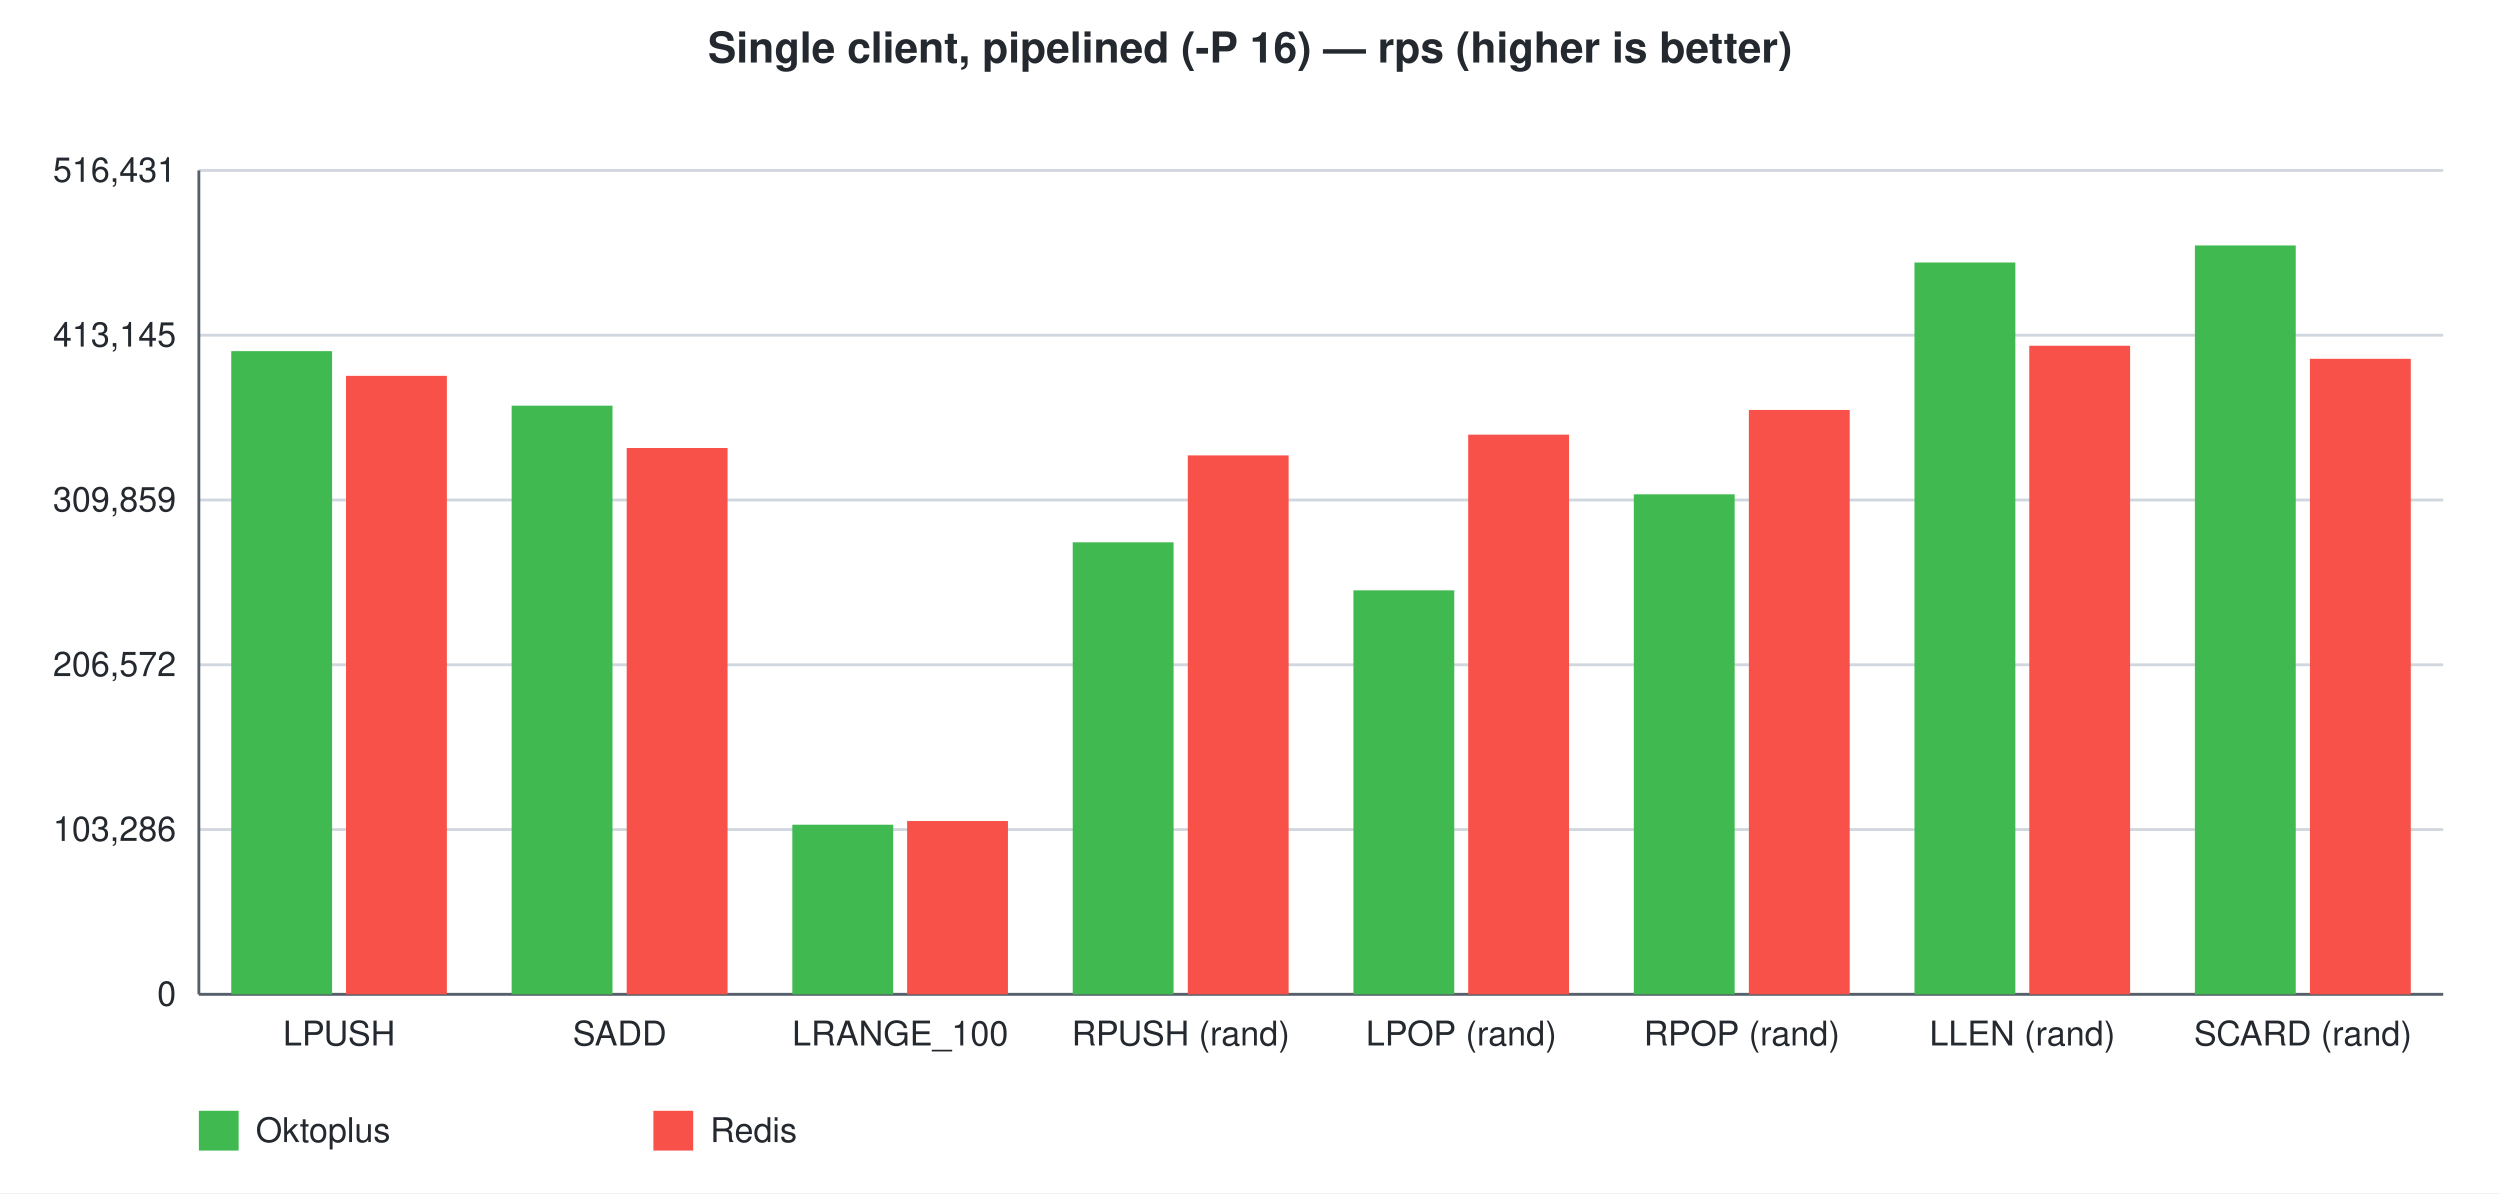
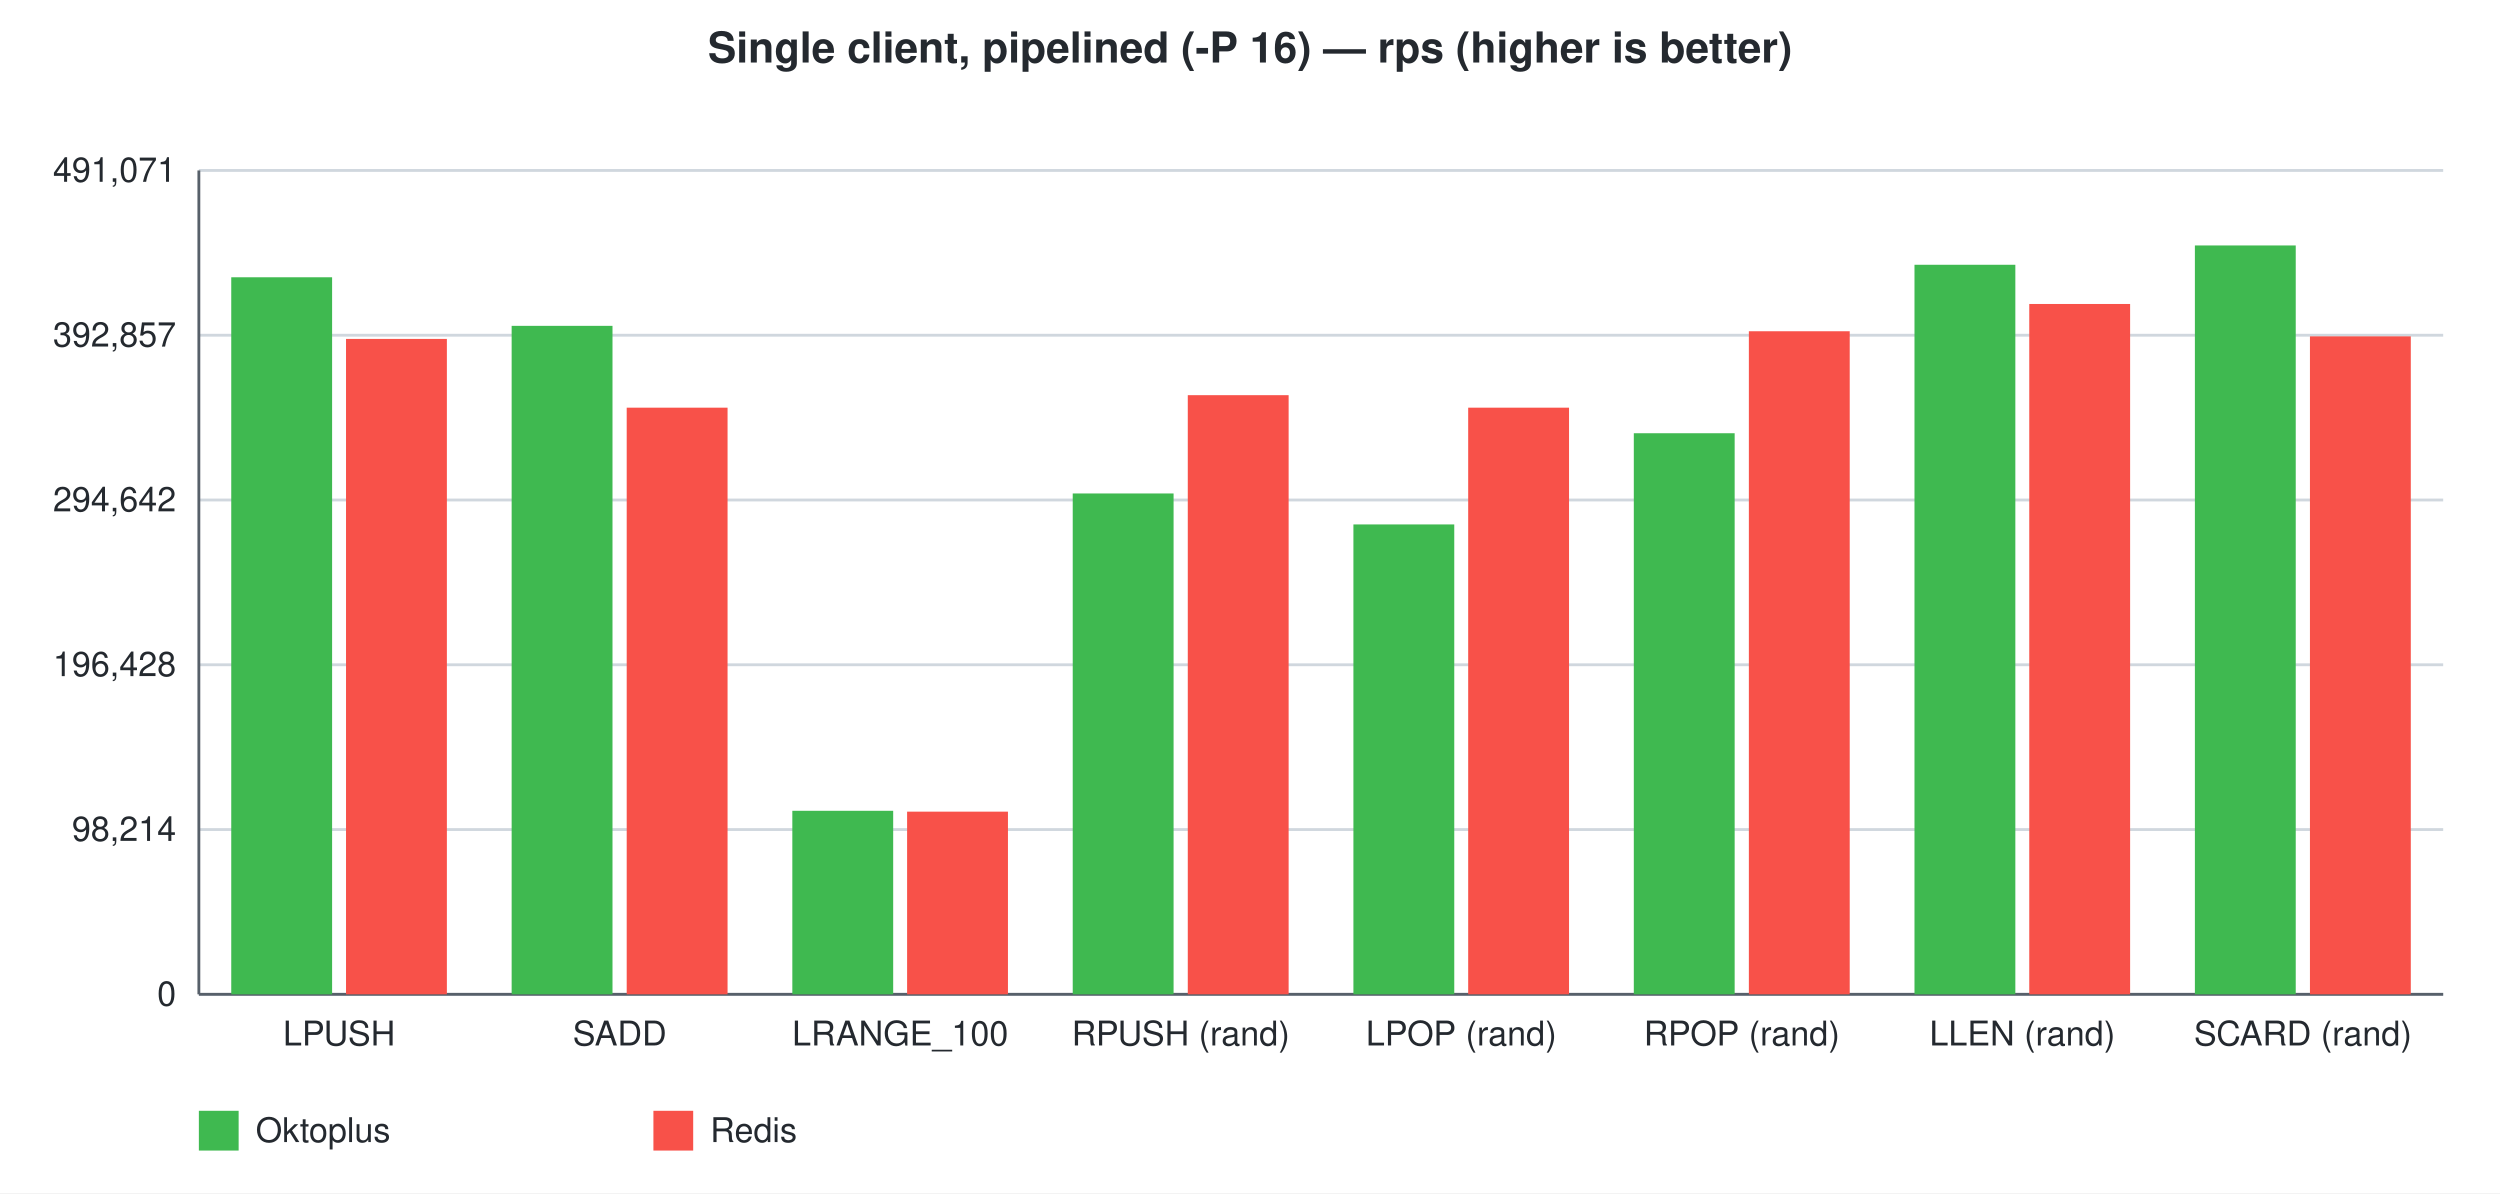
<svg xmlns="http://www.w3.org/2000/svg" width="880" height="420" viewBox="0 0 880 420" font-family="-apple-system, Segoe UI, Helvetica, Arial, sans-serif" font-size="12">
  <rect width="880" height="420" fill="#ffffff" />
  <text x="440.0" y="22" text-anchor="middle" fill="#24292f" font-size="15" font-weight="600">Single client, pipelined (-P 16) — rps (higher is better)</text>
  <line x1="70" y1="350.0" x2="860" y2="350.0" stroke="#d0d7de" stroke-width="1" />
  <text x="62" y="354.0" text-anchor="end" fill="#24292f">0</text>
  <line x1="70" y1="292.0" x2="860" y2="292.0" stroke="#d0d7de" stroke-width="1" />
-   <text x="62" y="296.0" text-anchor="end" fill="#24292f">103,286</text>
+   <text x="62" y="296.0" text-anchor="end" fill="#24292f">98,214</text>
  <line x1="70" y1="234.0" x2="860" y2="234.0" stroke="#d0d7de" stroke-width="1" />
-   <text x="62" y="238.0" text-anchor="end" fill="#24292f">206,572</text>
+   <text x="62" y="238.0" text-anchor="end" fill="#24292f">196,428</text>
  <line x1="70" y1="176.0" x2="860" y2="176.0" stroke="#d0d7de" stroke-width="1" />
-   <text x="62" y="180.0" text-anchor="end" fill="#24292f">309,859</text>
+   <text x="62" y="180.0" text-anchor="end" fill="#24292f">294,642</text>
  <line x1="70" y1="118.0" x2="860" y2="118.0" stroke="#d0d7de" stroke-width="1" />
-   <text x="62" y="122.0" text-anchor="end" fill="#24292f">413,145</text>
+   <text x="62" y="122.0" text-anchor="end" fill="#24292f">392,857</text>
  <line x1="70" y1="60.0" x2="860" y2="60.0" stroke="#d0d7de" stroke-width="1" />
-   <text x="62" y="64.0" text-anchor="end" fill="#24292f">516,431</text>
+   <text x="62" y="64.0" text-anchor="end" fill="#24292f">491,071</text>
  <line x1="70" y1="60" x2="70" y2="350" stroke="#57606a" stroke-width="1" />
  <line x1="70" y1="350" x2="860" y2="350" stroke="#57606a" stroke-width="1" />
  <text x="119.375" y="368" text-anchor="middle" fill="#24292f">LPUSH</text>
-   <rect x="81.4" y="123.6" width="35.5" height="226.4" fill="#3fb950" />
-   <rect x="121.8" y="132.3" width="35.5" height="217.7" fill="#f85149" />
+   <rect x="81.4" y="97.6" width="35.5" height="252.4" fill="#3fb950" />
+   <rect x="121.8" y="119.3" width="35.5" height="230.7" fill="#f85149" />
  <text x="218.125" y="368" text-anchor="middle" fill="#24292f">SADD</text>
-   <rect x="180.1" y="142.8" width="35.5" height="207.2" fill="#3fb950" />
-   <rect x="220.6" y="157.7" width="35.5" height="192.3" fill="#f85149" />
+   <rect x="180.1" y="114.7" width="35.5" height="235.3" fill="#3fb950" />
+   <rect x="220.6" y="143.5" width="35.5" height="206.5" fill="#f85149" />
  <text x="316.875" y="368" text-anchor="middle" fill="#24292f">LRANGE_100</text>
-   <rect x="278.9" y="290.3" width="35.5" height="59.7" fill="#3fb950" />
-   <rect x="319.3" y="289.0" width="35.5" height="61.0" fill="#f85149" />
+   <rect x="278.9" y="285.4" width="35.5" height="64.6" fill="#3fb950" />
+   <rect x="319.3" y="285.7" width="35.5" height="64.3" fill="#f85149" />
  <text x="415.625" y="368" text-anchor="middle" fill="#24292f">RPUSH (rand)</text>
-   <rect x="377.6" y="190.9" width="35.5" height="159.1" fill="#3fb950" />
-   <rect x="418.1" y="160.3" width="35.5" height="189.7" fill="#f85149" />
+   <rect x="377.6" y="173.7" width="35.5" height="176.3" fill="#3fb950" />
+   <rect x="418.1" y="139.1" width="35.5" height="210.9" fill="#f85149" />
  <text x="514.375" y="368" text-anchor="middle" fill="#24292f">LPOP (rand)</text>
-   <rect x="476.4" y="207.8" width="35.5" height="142.2" fill="#3fb950" />
-   <rect x="516.8" y="153.0" width="35.5" height="197.0" fill="#f85149" />
+   <rect x="476.4" y="184.6" width="35.5" height="165.4" fill="#3fb950" />
+   <rect x="516.8" y="143.5" width="35.5" height="206.5" fill="#f85149" />
  <text x="613.125" y="368" text-anchor="middle" fill="#24292f">RPOP (rand)</text>
-   <rect x="575.1" y="174.0" width="35.5" height="176.0" fill="#3fb950" />
-   <rect x="615.6" y="144.3" width="35.5" height="205.7" fill="#f85149" />
+   <rect x="575.1" y="152.5" width="35.5" height="197.5" fill="#3fb950" />
+   <rect x="615.6" y="116.6" width="35.5" height="233.4" fill="#f85149" />
  <text x="711.875" y="368" text-anchor="middle" fill="#24292f">LLEN (rand)</text>
-   <rect x="673.9" y="92.4" width="35.5" height="257.6" fill="#3fb950" />
-   <rect x="714.3" y="121.7" width="35.5" height="228.3" fill="#f85149" />
+   <rect x="673.9" y="93.2" width="35.5" height="256.8" fill="#3fb950" />
+   <rect x="714.3" y="107.0" width="35.5" height="243.0" fill="#f85149" />
  <text x="810.625" y="368" text-anchor="middle" fill="#24292f">SCARD (rand)</text>
  <rect x="772.6" y="86.4" width="35.5" height="263.6" fill="#3fb950" />
-   <rect x="813.1" y="126.3" width="35.5" height="223.7" fill="#f85149" />
+   <rect x="813.1" y="118.4" width="35.5" height="231.6" fill="#f85149" />
  <rect x="70" y="391" width="14" height="14" fill="#3fb950" />
  <text x="90" y="402" fill="#24292f">Oktoplus</text>
  <rect x="230" y="391" width="14" height="14" fill="#f85149" />
  <text x="250" y="402" fill="#24292f">Redis</text>
</svg>
